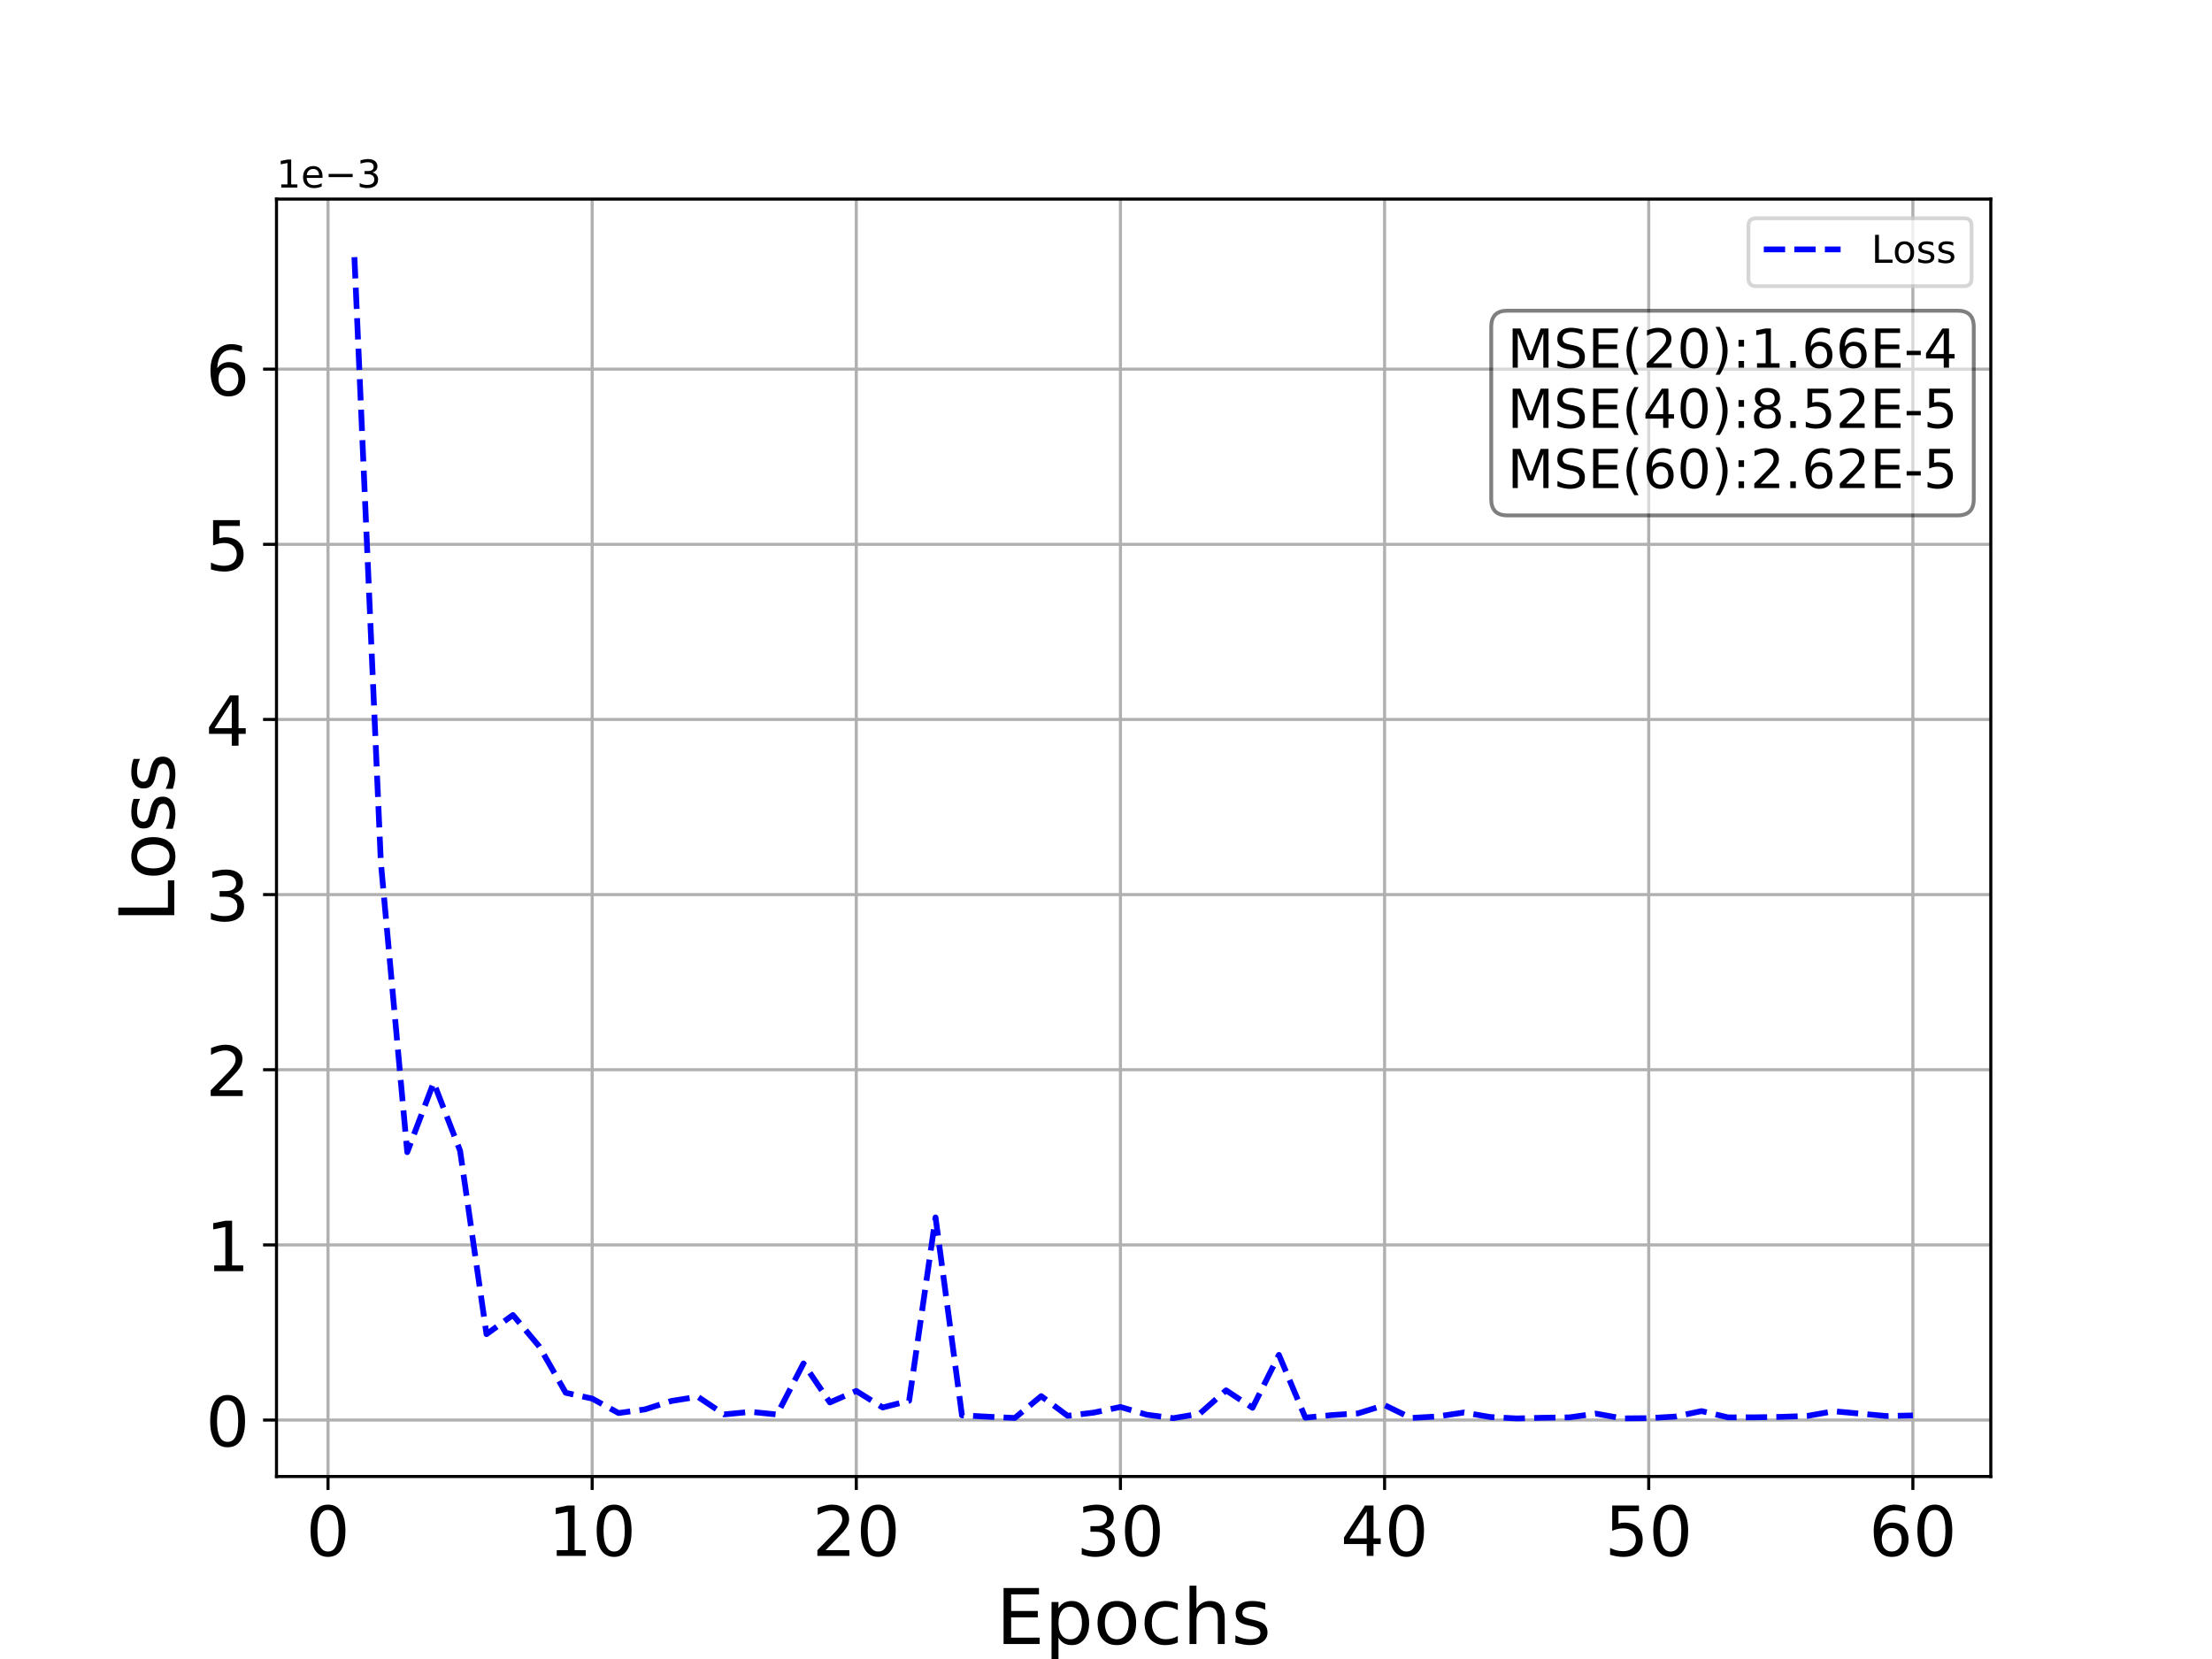
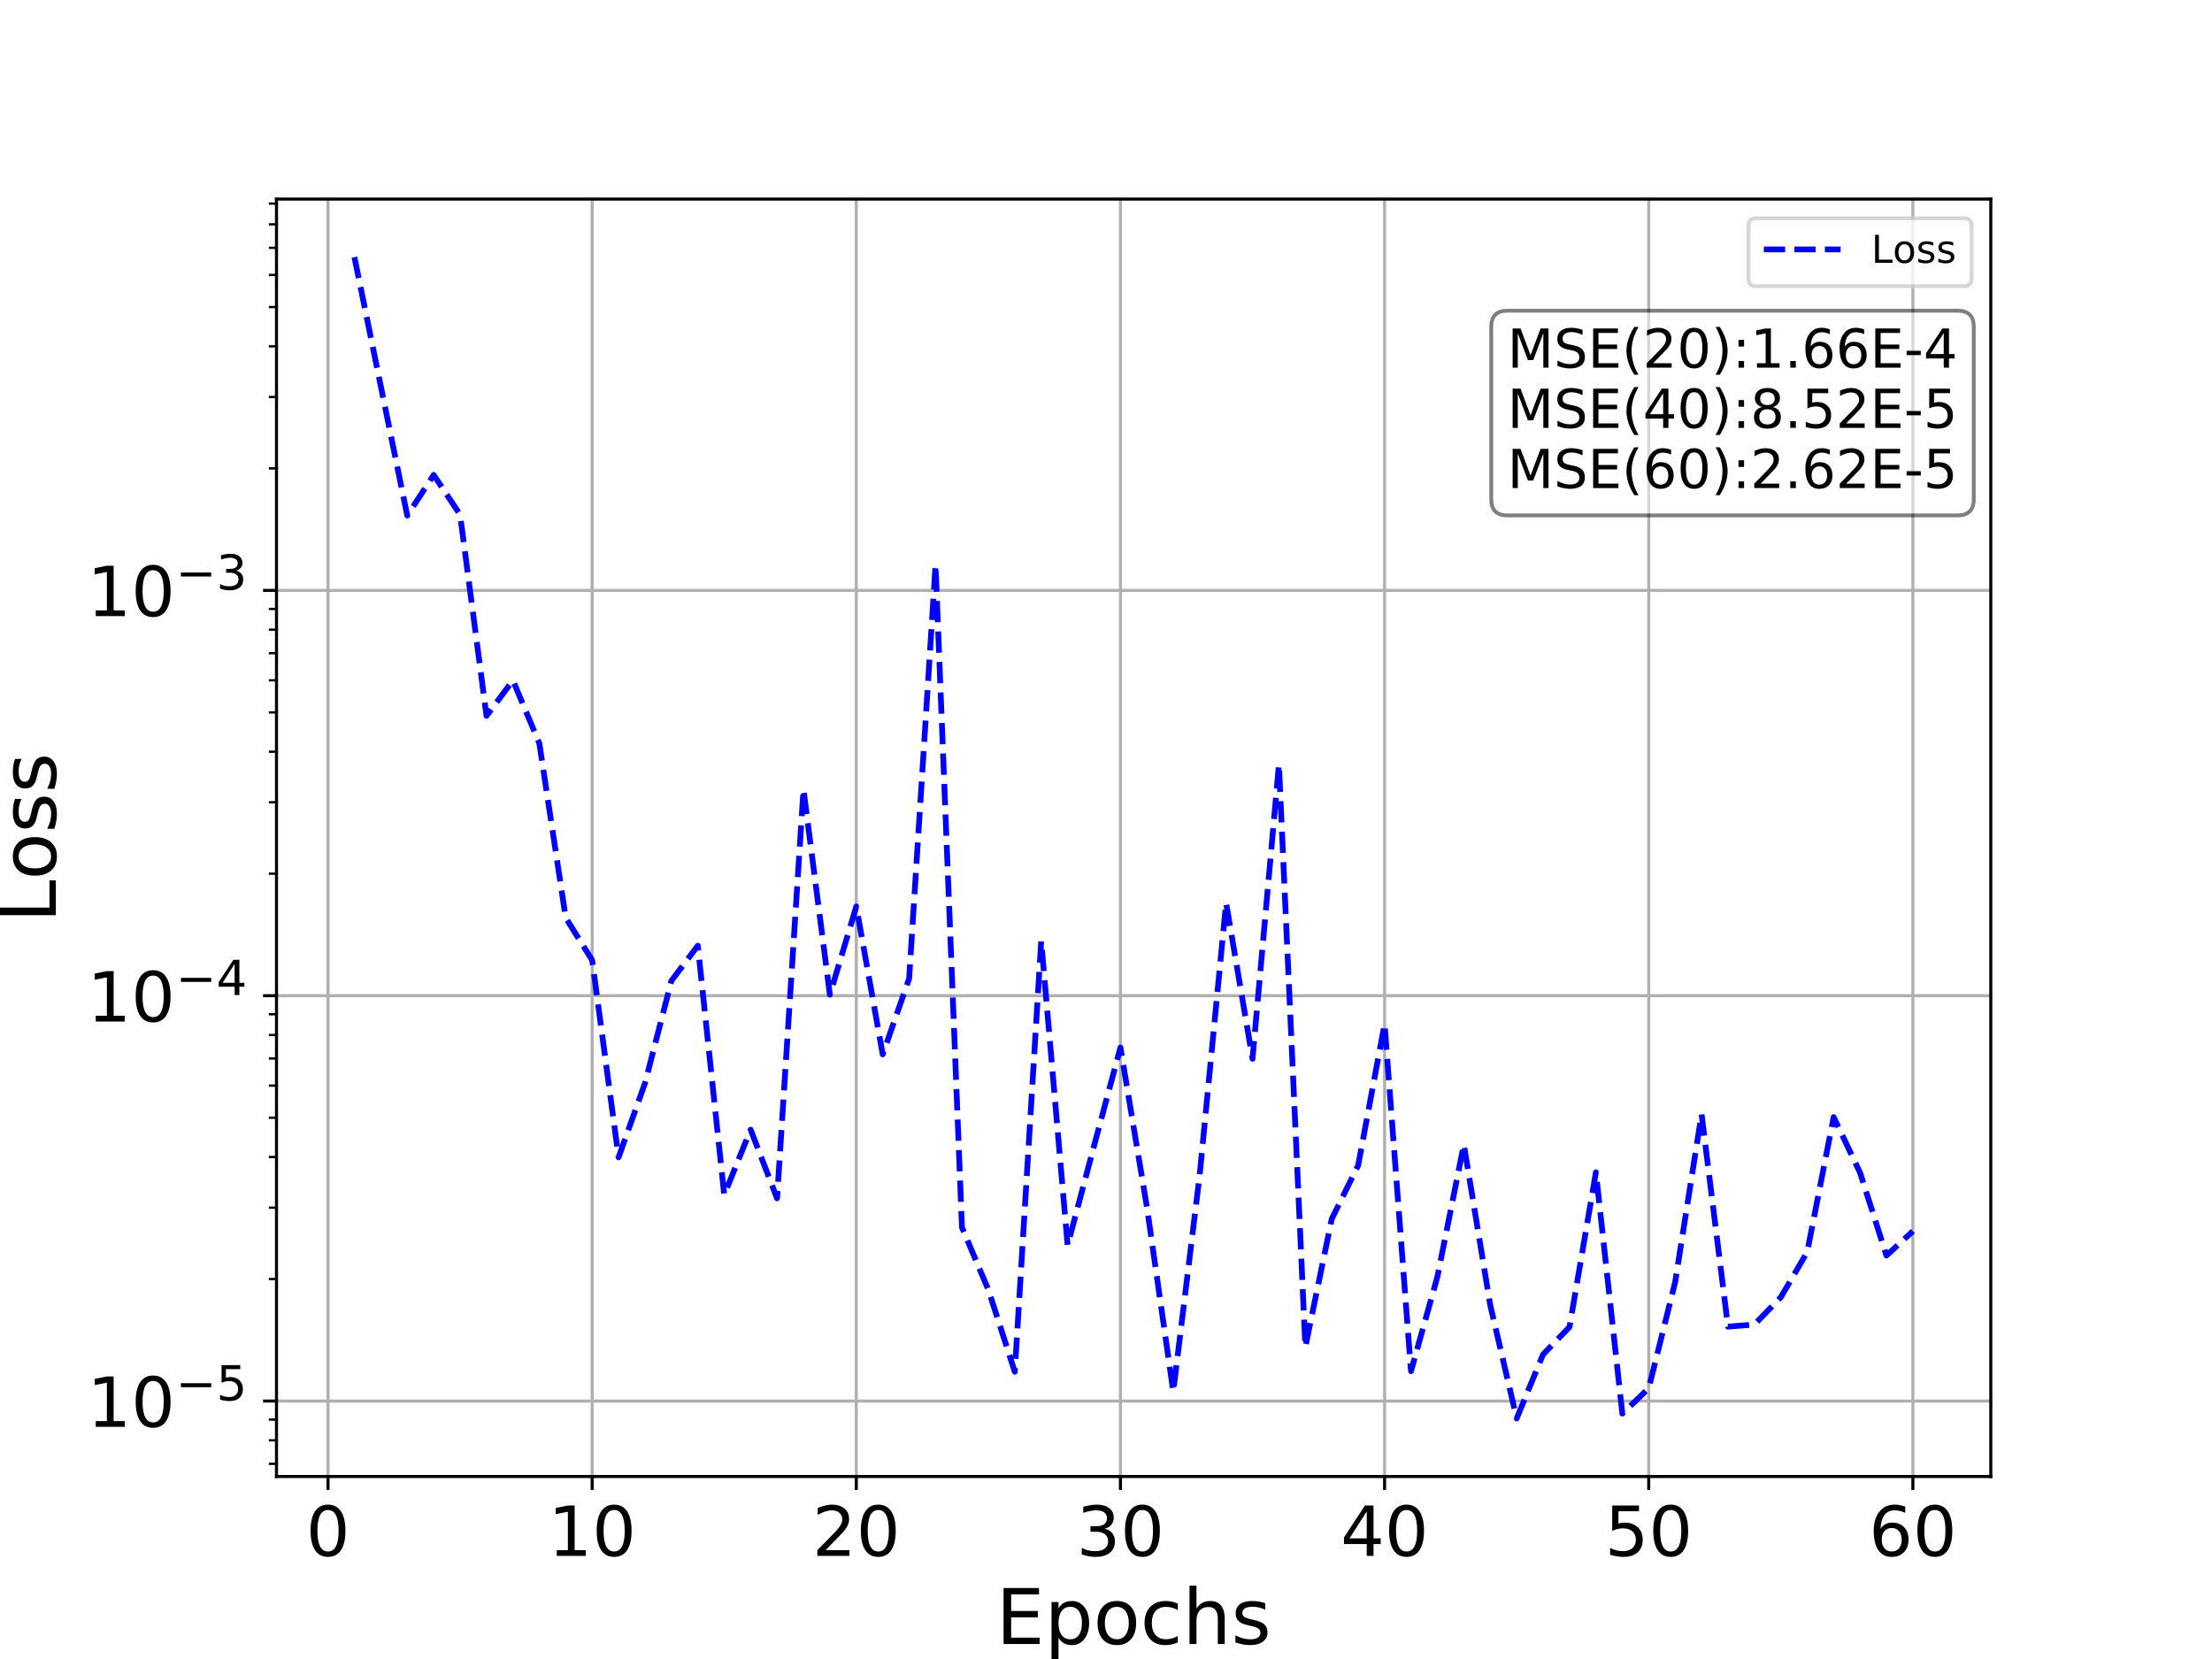
<svg xmlns="http://www.w3.org/2000/svg" xmlns:xlink="http://www.w3.org/1999/xlink" height="432pt" version="1.1" viewBox="0 0 576 432" width="576pt">
  <defs>
    <style type="text/css">
*{stroke-linecap:butt;stroke-linejoin:round;}
  </style>
  </defs>
  <g id="figure_1">
    <g id="patch_1">
      <path d="M 0 432  L 576 432  L 576 0  L 0 0  z " style="fill:#ffffff;" />
    </g>
    <g id="axes_1">
      <g id="patch_2">
        <path d="M 72 384.48  L 518.4 384.48  L 518.4 51.84  L 72 51.84  z " style="fill:#ffffff;" />
      </g>
      <g id="matplotlib.axis_1">
        <g id="xtick_1">
          <g id="line2d_1">
-             <path clip-path="url(#pa826580f25)" d="M 85.413 384.48  L 85.413 51.84  " style="fill:none;stroke:#b0b0b0;stroke-linecap:square;stroke-width:0.8;" />
+             <path clip-path="url(#padcbfaeaed)" d="M 85.413 384.48  L 85.413 51.84  " style="fill:none;stroke:#b0b0b0;stroke-linecap:square;stroke-width:0.8;" />
          </g>
          <g id="line2d_2">
            <defs>
-               <path d="M 0 0  L 0 3.5  " id="m32053392de" style="stroke:#000000;stroke-width:0.8;" />
-             </defs>
-             <g>
-               <use style="stroke:#000000;stroke-width:0.8;" x="85.413" xlink:href="#m32053392de" y="384.48" />
+               <path d="M 0 0  L 0 3.5  " id="m1abfb394c1" style="stroke:#000000;stroke-width:0.8;" />
+             </defs>
+             <g>
+               <use style="stroke:#000000;stroke-width:0.8;" x="85.413" xlink:href="#m1abfb394c1" y="384.48" />
            </g>
          </g>
          <g id="text_1">
            <defs>
              <path d="M 31.781 66.406  Q 24.172 66.406 20.328 58.906  Q 16.5 51.422 16.5 36.375  Q 16.5 21.391 20.328 13.891  Q 24.172 6.391 31.781 6.391  Q 39.453 6.391 43.281 13.891  Q 47.125 21.391 47.125 36.375  Q 47.125 51.422 43.281 58.906  Q 39.453 66.406 31.781 66.406  z M 31.781 74.219  Q 44.047 74.219 50.516 64.516  Q 56.984 54.828 56.984 36.375  Q 56.984 17.969 50.516 8.266  Q 44.047 -1.422 31.781 -1.422  Q 19.531 -1.422 13.062 8.266  Q 6.594 17.969 6.594 36.375  Q 6.594 54.828 13.062 64.516  Q 19.531 74.219 31.781 74.219  z " id="DejaVuSans-30" />
            </defs>
            <g transform="translate(79.68639 405.1572)scale(0.18 -0.18)">
              <use xlink:href="#DejaVuSans-30" />
            </g>
          </g>
        </g>
        <g id="xtick_2">
          <g id="line2d_3">
-             <path clip-path="url(#pa826580f25)" d="M 154.195 384.48  L 154.195 51.84  " style="fill:none;stroke:#b0b0b0;stroke-linecap:square;stroke-width:0.8;" />
+             <path clip-path="url(#padcbfaeaed)" d="M 154.195 384.48  L 154.195 51.84  " style="fill:none;stroke:#b0b0b0;stroke-linecap:square;stroke-width:0.8;" />
          </g>
          <g id="line2d_4">
            <g>
-               <use style="stroke:#000000;stroke-width:0.8;" x="154.195" xlink:href="#m32053392de" y="384.48" />
+               <use style="stroke:#000000;stroke-width:0.8;" x="154.195" xlink:href="#m1abfb394c1" y="384.48" />
            </g>
          </g>
          <g id="text_2">
            <defs>
              <path d="M 12.406 8.297  L 28.516 8.297  L 28.516 63.922  L 10.984 60.406  L 10.984 69.391  L 28.422 72.906  L 38.281 72.906  L 38.281 8.297  L 54.391 8.297  L 54.391 0  L 12.406 0  z " id="DejaVuSans-31" />
            </defs>
            <g transform="translate(142.7429 405.1572)scale(0.18 -0.18)">
              <use xlink:href="#DejaVuSans-31" />
              <use x="63.623" xlink:href="#DejaVuSans-30" />
            </g>
          </g>
        </g>
        <g id="xtick_3">
          <g id="line2d_5">
-             <path clip-path="url(#pa826580f25)" d="M 222.978 384.48  L 222.978 51.84  " style="fill:none;stroke:#b0b0b0;stroke-linecap:square;stroke-width:0.8;" />
+             <path clip-path="url(#padcbfaeaed)" d="M 222.978 384.48  L 222.978 51.84  " style="fill:none;stroke:#b0b0b0;stroke-linecap:square;stroke-width:0.8;" />
          </g>
          <g id="line2d_6">
            <g>
-               <use style="stroke:#000000;stroke-width:0.8;" x="222.978" xlink:href="#m32053392de" y="384.48" />
+               <use style="stroke:#000000;stroke-width:0.8;" x="222.978" xlink:href="#m1abfb394c1" y="384.48" />
            </g>
          </g>
          <g id="text_3">
            <defs>
              <path d="M 19.188 8.297  L 53.609 8.297  L 53.609 0  L 7.328 0  L 7.328 8.297  Q 12.938 14.109 22.625 23.891  Q 32.328 33.688 34.812 36.531  Q 39.547 41.844 41.422 45.531  Q 43.312 49.219 43.312 52.781  Q 43.312 58.594 39.234 62.25  Q 35.156 65.922 28.609 65.922  Q 23.969 65.922 18.812 64.312  Q 13.672 62.703 7.812 59.422  L 7.812 69.391  Q 13.766 71.781 18.938 73  Q 24.125 74.219 28.422 74.219  Q 39.75 74.219 46.484 68.547  Q 53.219 62.891 53.219 53.422  Q 53.219 48.922 51.531 44.891  Q 49.859 40.875 45.406 35.406  Q 44.188 33.984 37.641 27.219  Q 31.109 20.453 19.188 8.297  z " id="DejaVuSans-32" />
            </defs>
            <g transform="translate(211.5256 405.1572)scale(0.18 -0.18)">
              <use xlink:href="#DejaVuSans-32" />
              <use x="63.623" xlink:href="#DejaVuSans-30" />
            </g>
          </g>
        </g>
        <g id="xtick_4">
          <g id="line2d_7">
-             <path clip-path="url(#pa826580f25)" d="M 291.761 384.48  L 291.761 51.84  " style="fill:none;stroke:#b0b0b0;stroke-linecap:square;stroke-width:0.8;" />
+             <path clip-path="url(#padcbfaeaed)" d="M 291.761 384.48  L 291.761 51.84  " style="fill:none;stroke:#b0b0b0;stroke-linecap:square;stroke-width:0.8;" />
          </g>
          <g id="line2d_8">
            <g>
-               <use style="stroke:#000000;stroke-width:0.8;" x="291.761" xlink:href="#m32053392de" y="384.48" />
+               <use style="stroke:#000000;stroke-width:0.8;" x="291.761" xlink:href="#m1abfb394c1" y="384.48" />
            </g>
          </g>
          <g id="text_4">
            <defs>
              <path d="M 40.578 39.312  Q 47.656 37.797 51.625 33  Q 55.609 28.219 55.609 21.188  Q 55.609 10.406 48.188 4.484  Q 40.766 -1.422 27.094 -1.422  Q 22.516 -1.422 17.656 -0.516  Q 12.797 0.391 7.625 2.203  L 7.625 11.719  Q 11.719 9.328 16.594 8.109  Q 21.484 6.891 26.812 6.891  Q 36.078 6.891 40.938 10.547  Q 45.797 14.203 45.797 21.188  Q 45.797 27.641 41.281 31.266  Q 36.766 34.906 28.719 34.906  L 20.219 34.906  L 20.219 43.016  L 29.109 43.016  Q 36.375 43.016 40.234 45.922  Q 44.094 48.828 44.094 54.297  Q 44.094 59.906 40.109 62.906  Q 36.141 65.922 28.719 65.922  Q 24.656 65.922 20.016 65.031  Q 15.375 64.156 9.812 62.312  L 9.812 71.094  Q 15.438 72.656 20.344 73.438  Q 25.25 74.219 29.594 74.219  Q 40.828 74.219 47.359 69.109  Q 53.906 64.016 53.906 55.328  Q 53.906 49.266 50.438 45.094  Q 46.969 40.922 40.578 39.312  z " id="DejaVuSans-33" />
            </defs>
            <g transform="translate(280.3084 405.1572)scale(0.18 -0.18)">
              <use xlink:href="#DejaVuSans-33" />
              <use x="63.623" xlink:href="#DejaVuSans-30" />
            </g>
          </g>
        </g>
        <g id="xtick_5">
          <g id="line2d_9">
-             <path clip-path="url(#pa826580f25)" d="M 360.544 384.48  L 360.544 51.84  " style="fill:none;stroke:#b0b0b0;stroke-linecap:square;stroke-width:0.8;" />
+             <path clip-path="url(#padcbfaeaed)" d="M 360.544 384.48  L 360.544 51.84  " style="fill:none;stroke:#b0b0b0;stroke-linecap:square;stroke-width:0.8;" />
          </g>
          <g id="line2d_10">
            <g>
-               <use style="stroke:#000000;stroke-width:0.8;" x="360.544" xlink:href="#m32053392de" y="384.48" />
+               <use style="stroke:#000000;stroke-width:0.8;" x="360.544" xlink:href="#m1abfb394c1" y="384.48" />
            </g>
          </g>
          <g id="text_5">
            <defs>
              <path d="M 37.797 64.312  L 12.891 25.391  L 37.797 25.391  z M 35.203 72.906  L 47.609 72.906  L 47.609 25.391  L 58.016 25.391  L 58.016 17.188  L 47.609 17.188  L 47.609 0  L 37.797 0  L 37.797 17.188  L 4.891 17.188  L 4.891 26.703  z " id="DejaVuSans-34" />
            </defs>
            <g transform="translate(349.0911 405.1572)scale(0.18 -0.18)">
              <use xlink:href="#DejaVuSans-34" />
              <use x="63.623" xlink:href="#DejaVuSans-30" />
            </g>
          </g>
        </g>
        <g id="xtick_6">
          <g id="line2d_11">
-             <path clip-path="url(#pa826580f25)" d="M 429.326 384.48  L 429.326 51.84  " style="fill:none;stroke:#b0b0b0;stroke-linecap:square;stroke-width:0.8;" />
+             <path clip-path="url(#padcbfaeaed)" d="M 429.326 384.48  L 429.326 51.84  " style="fill:none;stroke:#b0b0b0;stroke-linecap:square;stroke-width:0.8;" />
          </g>
          <g id="line2d_12">
            <g>
-               <use style="stroke:#000000;stroke-width:0.8;" x="429.326" xlink:href="#m32053392de" y="384.48" />
+               <use style="stroke:#000000;stroke-width:0.8;" x="429.326" xlink:href="#m1abfb394c1" y="384.48" />
            </g>
          </g>
          <g id="text_6">
            <defs>
              <path d="M 10.797 72.906  L 49.516 72.906  L 49.516 64.594  L 19.828 64.594  L 19.828 46.734  Q 21.969 47.469 24.109 47.828  Q 26.266 48.188 28.422 48.188  Q 40.625 48.188 47.75 41.5  Q 54.891 34.812 54.891 23.391  Q 54.891 11.625 47.562 5.094  Q 40.234 -1.422 26.906 -1.422  Q 22.312 -1.422 17.547 -0.641  Q 12.797 0.141 7.719 1.703  L 7.719 11.625  Q 12.109 9.234 16.797 8.062  Q 21.484 6.891 26.703 6.891  Q 35.156 6.891 40.078 11.328  Q 45.016 15.766 45.016 23.391  Q 45.016 31 40.078 35.438  Q 35.156 39.891 26.703 39.891  Q 22.75 39.891 18.812 39.016  Q 14.891 38.141 10.797 36.281  z " id="DejaVuSans-35" />
            </defs>
            <g transform="translate(417.8738 405.1572)scale(0.18 -0.18)">
              <use xlink:href="#DejaVuSans-35" />
              <use x="63.623" xlink:href="#DejaVuSans-30" />
            </g>
          </g>
        </g>
        <g id="xtick_7">
          <g id="line2d_13">
-             <path clip-path="url(#pa826580f25)" d="M 498.109 384.48  L 498.109 51.84  " style="fill:none;stroke:#b0b0b0;stroke-linecap:square;stroke-width:0.8;" />
+             <path clip-path="url(#padcbfaeaed)" d="M 498.109 384.48  L 498.109 51.84  " style="fill:none;stroke:#b0b0b0;stroke-linecap:square;stroke-width:0.8;" />
          </g>
          <g id="line2d_14">
            <g>
-               <use style="stroke:#000000;stroke-width:0.8;" x="498.109" xlink:href="#m32053392de" y="384.48" />
+               <use style="stroke:#000000;stroke-width:0.8;" x="498.109" xlink:href="#m1abfb394c1" y="384.48" />
            </g>
          </g>
          <g id="text_7">
            <defs>
              <path d="M 33.016 40.375  Q 26.375 40.375 22.484 35.828  Q 18.609 31.297 18.609 23.391  Q 18.609 15.531 22.484 10.953  Q 26.375 6.391 33.016 6.391  Q 39.656 6.391 43.531 10.953  Q 47.406 15.531 47.406 23.391  Q 47.406 31.297 43.531 35.828  Q 39.656 40.375 33.016 40.375  z M 52.594 71.297  L 52.594 62.312  Q 48.875 64.062 45.094 64.984  Q 41.312 65.922 37.594 65.922  Q 27.828 65.922 22.672 59.328  Q 17.531 52.734 16.797 39.406  Q 19.672 43.656 24.016 45.922  Q 28.375 48.188 33.594 48.188  Q 44.578 48.188 50.953 41.516  Q 57.328 34.859 57.328 23.391  Q 57.328 12.156 50.688 5.359  Q 44.047 -1.422 33.016 -1.422  Q 20.359 -1.422 13.672 8.266  Q 6.984 17.969 6.984 36.375  Q 6.984 53.656 15.188 63.938  Q 23.391 74.219 37.203 74.219  Q 40.922 74.219 44.703 73.484  Q 48.484 72.75 52.594 71.297  z " id="DejaVuSans-36" />
            </defs>
            <g transform="translate(486.6566 405.1572)scale(0.18 -0.18)">
              <use xlink:href="#DejaVuSans-36" />
              <use x="63.623" xlink:href="#DejaVuSans-30" />
            </g>
          </g>
        </g>
        <g id="text_8">
          <defs>
            <path d="M 9.812 72.906  L 55.906 72.906  L 55.906 64.594  L 19.672 64.594  L 19.672 43.016  L 54.391 43.016  L 54.391 34.719  L 19.672 34.719  L 19.672 8.297  L 56.781 8.297  L 56.781 0  L 9.812 0  z " id="DejaVuSans-45" />
            <path d="M 18.109 8.203  L 18.109 -20.797  L 9.078 -20.797  L 9.078 54.688  L 18.109 54.688  L 18.109 46.391  Q 20.953 51.266 25.266 53.625  Q 29.594 56 35.594 56  Q 45.562 56 51.781 48.094  Q 58.016 40.188 58.016 27.297  Q 58.016 14.406 51.781 6.484  Q 45.562 -1.422 35.594 -1.422  Q 29.594 -1.422 25.266 0.953  Q 20.953 3.328 18.109 8.203  z M 48.688 27.297  Q 48.688 37.203 44.609 42.844  Q 40.531 48.484 33.406 48.484  Q 26.266 48.484 22.188 42.844  Q 18.109 37.203 18.109 27.297  Q 18.109 17.391 22.188 11.75  Q 26.266 6.109 33.406 6.109  Q 40.531 6.109 44.609 11.75  Q 48.688 17.391 48.688 27.297  z " id="DejaVuSans-70" />
            <path d="M 30.609 48.391  Q 23.391 48.391 19.188 42.75  Q 14.984 37.109 14.984 27.297  Q 14.984 17.484 19.156 11.844  Q 23.344 6.203 30.609 6.203  Q 37.797 6.203 41.984 11.859  Q 46.188 17.531 46.188 27.297  Q 46.188 37.016 41.984 42.703  Q 37.797 48.391 30.609 48.391  z M 30.609 56  Q 42.328 56 49.016 48.375  Q 55.719 40.766 55.719 27.297  Q 55.719 13.875 49.016 6.219  Q 42.328 -1.422 30.609 -1.422  Q 18.844 -1.422 12.172 6.219  Q 5.516 13.875 5.516 27.297  Q 5.516 40.766 12.172 48.375  Q 18.844 56 30.609 56  z " id="DejaVuSans-6f" />
            <path d="M 48.781 52.594  L 48.781 44.188  Q 44.969 46.297 41.141 47.344  Q 37.312 48.391 33.406 48.391  Q 24.656 48.391 19.812 42.844  Q 14.984 37.312 14.984 27.297  Q 14.984 17.281 19.812 11.734  Q 24.656 6.203 33.406 6.203  Q 37.312 6.203 41.141 7.25  Q 44.969 8.297 48.781 10.406  L 48.781 2.094  Q 45.016 0.344 40.984 -0.531  Q 36.969 -1.422 32.422 -1.422  Q 20.062 -1.422 12.781 6.344  Q 5.516 14.109 5.516 27.297  Q 5.516 40.672 12.859 48.328  Q 20.219 56 33.016 56  Q 37.156 56 41.109 55.141  Q 45.062 54.297 48.781 52.594  z " id="DejaVuSans-63" />
            <path d="M 54.891 33.016  L 54.891 0  L 45.906 0  L 45.906 32.719  Q 45.906 40.484 42.875 44.328  Q 39.844 48.188 33.797 48.188  Q 26.516 48.188 22.312 43.547  Q 18.109 38.922 18.109 30.906  L 18.109 0  L 9.078 0  L 9.078 75.984  L 18.109 75.984  L 18.109 46.188  Q 21.344 51.125 25.703 53.562  Q 30.078 56 35.797 56  Q 45.219 56 50.047 50.172  Q 54.891 44.344 54.891 33.016  z " id="DejaVuSans-68" />
            <path d="M 44.281 53.078  L 44.281 44.578  Q 40.484 46.531 36.375 47.5  Q 32.281 48.484 27.875 48.484  Q 21.188 48.484 17.844 46.438  Q 14.5 44.391 14.5 40.281  Q 14.5 37.156 16.891 35.375  Q 19.281 33.594 26.516 31.984  L 29.594 31.297  Q 39.156 29.25 43.188 25.516  Q 47.219 21.781 47.219 15.094  Q 47.219 7.469 41.188 3.016  Q 35.156 -1.422 24.609 -1.422  Q 20.219 -1.422 15.453 -0.562  Q 10.688 0.297 5.422 2  L 5.422 11.281  Q 10.406 8.688 15.234 7.391  Q 20.062 6.109 24.812 6.109  Q 31.156 6.109 34.562 8.281  Q 37.984 10.453 37.984 14.406  Q 37.984 18.062 35.516 20.016  Q 33.062 21.969 24.703 23.781  L 21.578 24.516  Q 13.234 26.266 9.516 29.906  Q 5.812 33.547 5.812 39.891  Q 5.812 47.609 11.281 51.797  Q 16.75 56 26.812 56  Q 31.781 56 36.172 55.266  Q 40.578 54.547 44.281 53.078  z " id="DejaVuSans-73" />
          </defs>
          <g transform="translate(259.3687 428.0975)scale(0.2 -0.2)">
            <use xlink:href="#DejaVuSans-45" />
            <use x="63.184" xlink:href="#DejaVuSans-70" />
            <use x="126.66" xlink:href="#DejaVuSans-6f" />
            <use x="187.842" xlink:href="#DejaVuSans-63" />
            <use x="242.822" xlink:href="#DejaVuSans-68" />
            <use x="306.201" xlink:href="#DejaVuSans-73" />
          </g>
        </g>
      </g>
      <g id="matplotlib.axis_2">
        <g id="ytick_1">
          <g id="line2d_15">
-             <path clip-path="url(#pa826580f25)" d="M 72 369.773  L 518.4 369.773  " style="fill:none;stroke:#b0b0b0;stroke-linecap:square;stroke-width:0.8;" />
+             <path clip-path="url(#padcbfaeaed)" d="M 72 364.83  L 518.4 364.83  " style="fill:none;stroke:#b0b0b0;stroke-linecap:square;stroke-width:0.8;" />
          </g>
          <g id="line2d_16">
            <defs>
-               <path d="M 0 0  L -3.5 0  " id="mffa4cb37f3" style="stroke:#000000;stroke-width:0.8;" />
-             </defs>
-             <g>
-               <use style="stroke:#000000;stroke-width:0.8;" x="72" xlink:href="#mffa4cb37f3" y="369.773" />
+               <path d="M 0 0  L -3.5 0  " id="m03b3669c3d" style="stroke:#000000;stroke-width:0.8;" />
+             </defs>
+             <g>
+               <use style="stroke:#000000;stroke-width:0.8;" x="72" xlink:href="#m03b3669c3d" y="364.83" />
            </g>
          </g>
          <g id="text_9">
-             <g transform="translate(53.5475 376.6118)scale(0.18 -0.18)">
-               <use xlink:href="#DejaVuSans-30" />
+             <defs>
+               <path d="M 10.594 35.5  L 73.188 35.5  L 73.188 27.203  L 10.594 27.203  z " id="DejaVuSans-2212" />
+             </defs>
+             <g transform="translate(22.7 371.669)scale(0.18 -0.18)">
+               <use transform="translate(0 0.684375)" xlink:href="#DejaVuSans-31" />
+               <use transform="translate(63.62305 0.684375)" xlink:href="#DejaVuSans-30" />
+               <use transform="translate(128.2031 38.96563)scale(0.7)" xlink:href="#DejaVuSans-2212" />
+               <use transform="translate(186.8555 38.96563)scale(0.7)" xlink:href="#DejaVuSans-35" />
            </g>
          </g>
        </g>
        <g id="ytick_2">
          <g id="line2d_17">
-             <path clip-path="url(#pa826580f25)" d="M 72 324.166  L 518.4 324.166  " style="fill:none;stroke:#b0b0b0;stroke-linecap:square;stroke-width:0.8;" />
+             <path clip-path="url(#padcbfaeaed)" d="M 72 259.283  L 518.4 259.283  " style="fill:none;stroke:#b0b0b0;stroke-linecap:square;stroke-width:0.8;" />
          </g>
          <g id="line2d_18">
            <g>
-               <use style="stroke:#000000;stroke-width:0.8;" x="72" xlink:href="#mffa4cb37f3" y="324.166" />
+               <use style="stroke:#000000;stroke-width:0.8;" x="72" xlink:href="#m03b3669c3d" y="259.283" />
            </g>
          </g>
          <g id="text_10">
-             <g transform="translate(53.5475 331.0044)scale(0.18 -0.18)">
-               <use xlink:href="#DejaVuSans-31" />
+             <g transform="translate(22.7 266.1213)scale(0.18 -0.18)">
+               <use transform="translate(0 0.684375)" xlink:href="#DejaVuSans-31" />
+               <use transform="translate(63.62305 0.684375)" xlink:href="#DejaVuSans-30" />
+               <use transform="translate(128.2031 38.96563)scale(0.7)" xlink:href="#DejaVuSans-2212" />
+               <use transform="translate(186.8555 38.96563)scale(0.7)" xlink:href="#DejaVuSans-34" />
            </g>
          </g>
        </g>
        <g id="ytick_3">
          <g id="line2d_19">
-             <path clip-path="url(#pa826580f25)" d="M 72 278.558  L 518.4 278.558  " style="fill:none;stroke:#b0b0b0;stroke-linecap:square;stroke-width:0.8;" />
+             <path clip-path="url(#padcbfaeaed)" d="M 72 153.735  L 518.4 153.735  " style="fill:none;stroke:#b0b0b0;stroke-linecap:square;stroke-width:0.8;" />
          </g>
          <g id="line2d_20">
            <g>
-               <use style="stroke:#000000;stroke-width:0.8;" x="72" xlink:href="#mffa4cb37f3" y="278.558" />
+               <use style="stroke:#000000;stroke-width:0.8;" x="72" xlink:href="#m03b3669c3d" y="153.735" />
            </g>
          </g>
          <g id="text_11">
-             <g transform="translate(53.5475 285.3971)scale(0.18 -0.18)">
-               <use xlink:href="#DejaVuSans-32" />
+             <g transform="translate(22.7 160.5736)scale(0.18 -0.18)">
+               <use transform="translate(0 0.765625)" xlink:href="#DejaVuSans-31" />
+               <use transform="translate(63.62305 0.765625)" xlink:href="#DejaVuSans-30" />
+               <use transform="translate(128.2031 39.04688)scale(0.7)" xlink:href="#DejaVuSans-2212" />
+               <use transform="translate(186.8555 39.04688)scale(0.7)" xlink:href="#DejaVuSans-33" />
            </g>
          </g>
        </g>
        <g id="ytick_4">
          <g id="line2d_21">
-             <path clip-path="url(#pa826580f25)" d="M 72 232.951  L 518.4 232.951  " style="fill:none;stroke:#b0b0b0;stroke-linecap:square;stroke-width:0.8;" />
-           </g>
+             <defs>
+               <path d="M 0 0  L -2 0  " id="m9e3ceffabb" style="stroke:#000000;stroke-width:0.6;" />
+             </defs>
+             <g>
+               <use style="stroke:#000000;stroke-width:0.6;" x="72" xlink:href="#m9e3ceffabb" y="381.18" />
+             </g>
+           </g>
+         </g>
+         <g id="ytick_5">
          <g id="line2d_22">
            <g>
-               <use style="stroke:#000000;stroke-width:0.8;" x="72" xlink:href="#mffa4cb37f3" y="232.951" />
-             </g>
-           </g>
-           <g id="text_12">
-             <g transform="translate(53.5475 239.7897)scale(0.18 -0.18)">
-               <use xlink:href="#DejaVuSans-33" />
-             </g>
-           </g>
-         </g>
-         <g id="ytick_5">
+               <use style="stroke:#000000;stroke-width:0.6;" x="72" xlink:href="#m9e3ceffabb" y="375.059" />
+             </g>
+           </g>
+         </g>
+         <g id="ytick_6">
          <g id="line2d_23">
-             <path clip-path="url(#pa826580f25)" d="M 72 187.344  L 518.4 187.344  " style="fill:none;stroke:#b0b0b0;stroke-linecap:square;stroke-width:0.8;" />
-           </g>
+             <g>
+               <use style="stroke:#000000;stroke-width:0.6;" x="72" xlink:href="#m9e3ceffabb" y="369.66" />
+             </g>
+           </g>
+         </g>
+         <g id="ytick_7">
          <g id="line2d_24">
            <g>
-               <use style="stroke:#000000;stroke-width:0.8;" x="72" xlink:href="#mffa4cb37f3" y="187.344" />
-             </g>
-           </g>
-           <g id="text_13">
-             <g transform="translate(53.5475 194.1824)scale(0.18 -0.18)">
-               <use xlink:href="#DejaVuSans-34" />
-             </g>
-           </g>
-         </g>
-         <g id="ytick_6">
+               <use style="stroke:#000000;stroke-width:0.6;" x="72" xlink:href="#m9e3ceffabb" y="333.057" />
+             </g>
+           </g>
+         </g>
+         <g id="ytick_8">
          <g id="line2d_25">
-             <path clip-path="url(#pa826580f25)" d="M 72 141.736  L 518.4 141.736  " style="fill:none;stroke:#b0b0b0;stroke-linecap:square;stroke-width:0.8;" />
-           </g>
+             <g>
+               <use style="stroke:#000000;stroke-width:0.6;" x="72" xlink:href="#m9e3ceffabb" y="314.471" />
+             </g>
+           </g>
+         </g>
+         <g id="ytick_9">
          <g id="line2d_26">
            <g>
-               <use style="stroke:#000000;stroke-width:0.8;" x="72" xlink:href="#mffa4cb37f3" y="141.736" />
-             </g>
-           </g>
-           <g id="text_14">
-             <g transform="translate(53.5475 148.5751)scale(0.18 -0.18)">
-               <use xlink:href="#DejaVuSans-35" />
-             </g>
-           </g>
-         </g>
-         <g id="ytick_7">
+               <use style="stroke:#000000;stroke-width:0.6;" x="72" xlink:href="#m9e3ceffabb" y="301.284" />
+             </g>
+           </g>
+         </g>
+         <g id="ytick_10">
          <g id="line2d_27">
-             <path clip-path="url(#pa826580f25)" d="M 72 96.129  L 518.4 96.129  " style="fill:none;stroke:#b0b0b0;stroke-linecap:square;stroke-width:0.8;" />
-           </g>
+             <g>
+               <use style="stroke:#000000;stroke-width:0.6;" x="72" xlink:href="#m9e3ceffabb" y="291.056" />
+             </g>
+           </g>
+         </g>
+         <g id="ytick_11">
          <g id="line2d_28">
            <g>
-               <use style="stroke:#000000;stroke-width:0.8;" x="72" xlink:href="#mffa4cb37f3" y="96.129" />
-             </g>
-           </g>
-           <g id="text_15">
-             <g transform="translate(53.5475 102.9677)scale(0.18 -0.18)">
-               <use xlink:href="#DejaVuSans-36" />
-             </g>
-           </g>
-         </g>
-         <g id="text_16">
+               <use style="stroke:#000000;stroke-width:0.6;" x="72" xlink:href="#m9e3ceffabb" y="282.698" />
+             </g>
+           </g>
+         </g>
+         <g id="ytick_12">
+           <g id="line2d_29">
+             <g>
+               <use style="stroke:#000000;stroke-width:0.6;" x="72" xlink:href="#m9e3ceffabb" y="275.632" />
+             </g>
+           </g>
+         </g>
+         <g id="ytick_13">
+           <g id="line2d_30">
+             <g>
+               <use style="stroke:#000000;stroke-width:0.6;" x="72" xlink:href="#m9e3ceffabb" y="269.511" />
+             </g>
+           </g>
+         </g>
+         <g id="ytick_14">
+           <g id="line2d_31">
+             <g>
+               <use style="stroke:#000000;stroke-width:0.6;" x="72" xlink:href="#m9e3ceffabb" y="264.112" />
+             </g>
+           </g>
+         </g>
+         <g id="ytick_15">
+           <g id="line2d_32">
+             <g>
+               <use style="stroke:#000000;stroke-width:0.6;" x="72" xlink:href="#m9e3ceffabb" y="227.51" />
+             </g>
+           </g>
+         </g>
+         <g id="ytick_16">
+           <g id="line2d_33">
+             <g>
+               <use style="stroke:#000000;stroke-width:0.6;" x="72" xlink:href="#m9e3ceffabb" y="208.924" />
+             </g>
+           </g>
+         </g>
+         <g id="ytick_17">
+           <g id="line2d_34">
+             <g>
+               <use style="stroke:#000000;stroke-width:0.6;" x="72" xlink:href="#m9e3ceffabb" y="195.737" />
+             </g>
+           </g>
+         </g>
+         <g id="ytick_18">
+           <g id="line2d_35">
+             <g>
+               <use style="stroke:#000000;stroke-width:0.6;" x="72" xlink:href="#m9e3ceffabb" y="185.508" />
+             </g>
+           </g>
+         </g>
+         <g id="ytick_19">
+           <g id="line2d_36">
+             <g>
+               <use style="stroke:#000000;stroke-width:0.6;" x="72" xlink:href="#m9e3ceffabb" y="177.151" />
+             </g>
+           </g>
+         </g>
+         <g id="ytick_20">
+           <g id="line2d_37">
+             <g>
+               <use style="stroke:#000000;stroke-width:0.6;" x="72" xlink:href="#m9e3ceffabb" y="170.085" />
+             </g>
+           </g>
+         </g>
+         <g id="ytick_21">
+           <g id="line2d_38">
+             <g>
+               <use style="stroke:#000000;stroke-width:0.6;" x="72" xlink:href="#m9e3ceffabb" y="163.964" />
+             </g>
+           </g>
+         </g>
+         <g id="ytick_22">
+           <g id="line2d_39">
+             <g>
+               <use style="stroke:#000000;stroke-width:0.6;" x="72" xlink:href="#m9e3ceffabb" y="158.565" />
+             </g>
+           </g>
+         </g>
+         <g id="ytick_23">
+           <g id="line2d_40">
+             <g>
+               <use style="stroke:#000000;stroke-width:0.6;" x="72" xlink:href="#m9e3ceffabb" y="121.962" />
+             </g>
+           </g>
+         </g>
+         <g id="ytick_24">
+           <g id="line2d_41">
+             <g>
+               <use style="stroke:#000000;stroke-width:0.6;" x="72" xlink:href="#m9e3ceffabb" y="103.376" />
+             </g>
+           </g>
+         </g>
+         <g id="ytick_25">
+           <g id="line2d_42">
+             <g>
+               <use style="stroke:#000000;stroke-width:0.6;" x="72" xlink:href="#m9e3ceffabb" y="90.189" />
+             </g>
+           </g>
+         </g>
+         <g id="ytick_26">
+           <g id="line2d_43">
+             <g>
+               <use style="stroke:#000000;stroke-width:0.6;" x="72" xlink:href="#m9e3ceffabb" y="79.96" />
+             </g>
+           </g>
+         </g>
+         <g id="ytick_27">
+           <g id="line2d_44">
+             <g>
+               <use style="stroke:#000000;stroke-width:0.6;" x="72" xlink:href="#m9e3ceffabb" y="71.603" />
+             </g>
+           </g>
+         </g>
+         <g id="ytick_28">
+           <g id="line2d_45">
+             <g>
+               <use style="stroke:#000000;stroke-width:0.6;" x="72" xlink:href="#m9e3ceffabb" y="64.537" />
+             </g>
+           </g>
+         </g>
+         <g id="ytick_29">
+           <g id="line2d_46">
+             <g>
+               <use style="stroke:#000000;stroke-width:0.6;" x="72" xlink:href="#m9e3ceffabb" y="58.416" />
+             </g>
+           </g>
+         </g>
+         <g id="ytick_30">
+           <g id="line2d_47">
+             <g>
+               <use style="stroke:#000000;stroke-width:0.6;" x="72" xlink:href="#m9e3ceffabb" y="53.017" />
+             </g>
+           </g>
+         </g>
+         <g id="text_12">
          <defs>
            <path d="M 9.812 72.906  L 19.672 72.906  L 19.672 8.297  L 55.172 8.297  L 55.172 0  L 9.812 0  z " id="DejaVuSans-4c" />
          </defs>
-           <g transform="translate(45.38813 240.2678)rotate(-90)scale(0.2 -0.2)">
+           <g transform="translate(14.54063 240.2678)rotate(-90)scale(0.2 -0.2)">
            <use xlink:href="#DejaVuSans-4c" />
            <use x="55.697" xlink:href="#DejaVuSans-6f" />
            <use x="116.879" xlink:href="#DejaVuSans-73" />
            <use x="168.979" xlink:href="#DejaVuSans-73" />
          </g>
        </g>
-         <g id="text_17">
-           <defs>
-             <path d="M 56.203 29.594  L 56.203 25.203  L 14.891 25.203  Q 15.484 15.922 20.484 11.062  Q 25.484 6.203 34.422 6.203  Q 39.594 6.203 44.453 7.469  Q 49.312 8.734 54.109 11.281  L 54.109 2.781  Q 49.266 0.734 44.188 -0.344  Q 39.109 -1.422 33.891 -1.422  Q 20.797 -1.422 13.156 6.188  Q 5.516 13.812 5.516 26.812  Q 5.516 40.234 12.766 48.109  Q 20.016 56 32.328 56  Q 43.359 56 49.781 48.891  Q 56.203 41.797 56.203 29.594  z M 47.219 32.234  Q 47.125 39.594 43.094 43.984  Q 39.062 48.391 32.422 48.391  Q 24.906 48.391 20.391 44.141  Q 15.875 39.891 15.188 32.172  z " id="DejaVuSans-65" />
-             <path d="M 10.594 35.5  L 73.188 35.5  L 73.188 27.203  L 10.594 27.203  z " id="DejaVuSans-2212" />
-           </defs>
-           <g transform="translate(72 48.84)scale(0.1 -0.1)">
-             <use xlink:href="#DejaVuSans-31" />
-             <use x="63.623" xlink:href="#DejaVuSans-65" />
-             <use x="125.146" xlink:href="#DejaVuSans-2212" />
-             <use x="208.936" xlink:href="#DejaVuSans-33" />
-           </g>
-         </g>
-       </g>
-       <g id="line2d_29">
-         <path clip-path="url(#pa826580f25)" d="M 92.291 66.96  L 99.169 224.512  L 106.047 300.015  L 112.926 281.887  L 119.804 299.642  L 126.682 347.416  L 133.561 342.423  L 140.439 350.632  L 147.317 362.676  L 154.195 364.19  L 161.074 367.952  L 167.952 366.999  L 174.83 364.81  L 181.708 363.713  L 188.587 368.302  L 195.465 367.643  L 202.343 368.33  L 209.222 355.042  L 216.1 365.186  L 222.978 362.202  L 229.856 366.505  L 236.735 364.749  L 243.613 317.01  L 250.491 368.55  L 257.369 368.915  L 264.248 369.235  L 271.126 363.551  L 278.004 368.668  L 284.883 367.829  L 291.761 366.375  L 298.639 368.398  L 305.517 369.292  L 312.396 368.126  L 319.274 362.042  L 326.152 366.586  L 333.031 352.805  L 339.909 369.153  L 346.787 368.49  L 353.665 368.033  L 360.544 365.888  L 367.422 369.233  L 374.3 368.849  L 381.178 367.814  L 388.057 368.987  L 394.935 369.36  L 401.813 369.179  L 408.692 369.079  L 415.57 368.101  L 422.448 369.348  L 429.326 369.283  L 436.205 368.877  L 443.083 367.445  L 449.961 369.077  L 456.839 369.069  L 463.718 368.951  L 470.596 368.71  L 477.474 367.484  L 484.353 368.104  L 491.231 368.731  L 498.109 368.576  " style="fill:none;stroke:#0000ff;stroke-dasharray:5.55,2.4;stroke-dashoffset:0;stroke-width:1.5;" />
+       </g>
+       <g id="line2d_48">
+         <path clip-path="url(#padcbfaeaed)" d="M 92.291 66.96  L 99.169 100.632  L 106.047 134.255  L 112.926 123.666  L 119.804 134.011  L 126.682 186.414  L 133.561 177.175  L 140.439 193.534  L 147.317 239.009  L 154.195 250.014  L 161.074 301.374  L 167.952 282.066  L 174.83 255.403  L 181.708 246.255  L 188.587 311.139  L 195.465 294.171  L 202.343 312.042  L 209.222 205.538  L 216.1 259.021  L 222.978 236.046  L 229.856 274.558  L 236.735 254.844  L 243.613 147.055  L 250.491 319.599  L 257.369 335.864  L 264.248 357.205  L 271.126 245.045  L 278.004 324.27  L 284.883 298.369  L 291.761 272.77  L 298.639 314.229  L 305.517 362.394  L 312.396 305.958  L 319.274 235.089  L 326.152 275.711  L 333.031 199.056  L 339.909 350.768  L 346.787 317.406  L 353.665 303.453  L 360.544 266.636  L 367.422 357.045  L 374.3 332.446  L 381.178 298.015  L 388.057 339.855  L 394.935 369.36  L 401.813 352.685  L 408.692 345.545  L 415.57 305.273  L 422.448 368.1  L 429.326 361.498  L 436.205 333.876  L 443.083 290.108  L 449.961 345.45  L 456.839 344.911  L 463.718 337.808  L 470.596 326.018  L 477.474 290.877  L 484.353 305.357  L 491.231 326.947  L 498.109 320.595  " style="fill:none;stroke:#0000ff;stroke-dasharray:5.55,2.4;stroke-dashoffset:0;stroke-width:1.5;" />
      </g>
      <g id="patch_3">
        <path d="M 72 384.48  L 72 51.84  " style="fill:none;stroke:#000000;stroke-linecap:square;stroke-linejoin:miter;stroke-width:0.8;" />
      </g>
      <g id="patch_4">
        <path d="M 518.4 384.48  L 518.4 51.84  " style="fill:none;stroke:#000000;stroke-linecap:square;stroke-linejoin:miter;stroke-width:0.8;" />
      </g>
      <g id="patch_5">
        <path d="M 72 384.48  L 518.4 384.48  " style="fill:none;stroke:#000000;stroke-linecap:square;stroke-linejoin:miter;stroke-width:0.8;" />
      </g>
      <g id="patch_6">
        <path d="M 72 51.84  L 518.4 51.84  " style="fill:none;stroke:#000000;stroke-linecap:square;stroke-linejoin:miter;stroke-width:0.8;" />
      </g>
-       <g id="text_18">
+       <g id="text_13">
        <g id="patch_7">
          <path d="M 392.515 134.207  L 509.761 134.207  Q 513.961 134.207 513.961 130.007  L 513.961 85.104  Q 513.961 80.904 509.761 80.904  L 392.515 80.904  Q 388.315 80.904 388.315 85.104  L 388.315 130.007  Q 388.315 134.207 392.515 134.207  z " style="fill:#ffffff;opacity:0.5;stroke:#000000;stroke-linejoin:miter;" />
        </g>
        <defs>
          <path d="M 9.812 72.906  L 24.516 72.906  L 43.109 23.297  L 61.812 72.906  L 76.516 72.906  L 76.516 0  L 66.891 0  L 66.891 64.016  L 48.094 14.016  L 38.188 14.016  L 19.391 64.016  L 19.391 0  L 9.812 0  z " id="DejaVuSans-4d" />
          <path d="M 53.516 70.516  L 53.516 60.891  Q 47.906 63.578 42.922 64.891  Q 37.938 66.219 33.297 66.219  Q 25.25 66.219 20.875 63.094  Q 16.5 59.969 16.5 54.203  Q 16.5 49.359 19.406 46.891  Q 22.312 44.438 30.422 42.922  L 36.375 41.703  Q 47.406 39.594 52.656 34.297  Q 57.906 29 57.906 20.125  Q 57.906 9.516 50.797 4.047  Q 43.703 -1.422 29.984 -1.422  Q 24.812 -1.422 18.969 -0.25  Q 13.141 0.922 6.891 3.219  L 6.891 13.375  Q 12.891 10.016 18.656 8.297  Q 24.422 6.594 29.984 6.594  Q 38.422 6.594 43.016 9.906  Q 47.609 13.234 47.609 19.391  Q 47.609 24.75 44.312 27.781  Q 41.016 30.812 33.5 32.328  L 27.484 33.5  Q 16.453 35.688 11.516 40.375  Q 6.594 45.062 6.594 53.422  Q 6.594 63.094 13.406 68.656  Q 20.219 74.219 32.172 74.219  Q 37.312 74.219 42.625 73.281  Q 47.953 72.359 53.516 70.516  z " id="DejaVuSans-53" />
          <path d="M 31 75.875  Q 24.469 64.656 21.281 53.656  Q 18.109 42.672 18.109 31.391  Q 18.109 20.125 21.312 9.062  Q 24.516 -2 31 -13.188  L 23.188 -13.188  Q 15.875 -1.703 12.234 9.375  Q 8.594 20.453 8.594 31.391  Q 8.594 42.281 12.203 53.312  Q 15.828 64.359 23.188 75.875  z " id="DejaVuSans-28" />
          <path d="M 8.016 75.875  L 15.828 75.875  Q 23.141 64.359 26.781 53.312  Q 30.422 42.281 30.422 31.391  Q 30.422 20.453 26.781 9.375  Q 23.141 -1.703 15.828 -13.188  L 8.016 -13.188  Q 14.5 -2 17.703 9.062  Q 20.906 20.125 20.906 31.391  Q 20.906 42.672 17.703 53.656  Q 14.5 64.656 8.016 75.875  z " id="DejaVuSans-29" />
          <path d="M 11.719 12.406  L 22.016 12.406  L 22.016 0  L 11.719 0  z M 11.719 51.703  L 22.016 51.703  L 22.016 39.312  L 11.719 39.312  z " id="DejaVuSans-3a" />
          <path d="M 10.688 12.406  L 21 12.406  L 21 0  L 10.688 0  z " id="DejaVuSans-2e" />
          <path d="M 4.891 31.391  L 31.203 31.391  L 31.203 23.391  L 4.891 23.391  z " id="DejaVuSans-2d" />
        </defs>
        <g transform="translate(392.5152 95.74181)scale(0.14 -0.14)">
          <use xlink:href="#DejaVuSans-4d" />
          <use x="86.279" xlink:href="#DejaVuSans-53" />
          <use x="149.756" xlink:href="#DejaVuSans-45" />
          <use x="212.939" xlink:href="#DejaVuSans-28" />
          <use x="251.953" xlink:href="#DejaVuSans-32" />
          <use x="315.576" xlink:href="#DejaVuSans-30" />
          <use x="379.199" xlink:href="#DejaVuSans-29" />
          <use x="418.213" xlink:href="#DejaVuSans-3a" />
          <use x="451.904" xlink:href="#DejaVuSans-31" />
          <use x="515.527" xlink:href="#DejaVuSans-2e" />
          <use x="547.314" xlink:href="#DejaVuSans-36" />
          <use x="610.938" xlink:href="#DejaVuSans-36" />
          <use x="674.561" xlink:href="#DejaVuSans-45" />
          <use x="737.744" xlink:href="#DejaVuSans-2d" />
          <use x="773.828" xlink:href="#DejaVuSans-34" />
        </g>
        <defs>
          <path d="M 31.781 34.625  Q 24.75 34.625 20.719 30.859  Q 16.703 27.094 16.703 20.516  Q 16.703 13.922 20.719 10.156  Q 24.75 6.391 31.781 6.391  Q 38.812 6.391 42.859 10.172  Q 46.922 13.969 46.922 20.516  Q 46.922 27.094 42.891 30.859  Q 38.875 34.625 31.781 34.625  z M 21.922 38.812  Q 15.578 40.375 12.031 44.719  Q 8.5 49.078 8.5 55.328  Q 8.5 64.062 14.719 69.141  Q 20.953 74.219 31.781 74.219  Q 42.672 74.219 48.875 69.141  Q 55.078 64.062 55.078 55.328  Q 55.078 49.078 51.531 44.719  Q 48 40.375 41.703 38.812  Q 48.828 37.156 52.797 32.312  Q 56.781 27.484 56.781 20.516  Q 56.781 9.906 50.312 4.234  Q 43.844 -1.422 31.781 -1.422  Q 19.734 -1.422 13.25 4.234  Q 6.781 9.906 6.781 20.516  Q 6.781 27.484 10.781 32.312  Q 14.797 37.156 21.922 38.812  z M 18.312 54.391  Q 18.312 48.734 21.844 45.562  Q 25.391 42.391 31.781 42.391  Q 38.141 42.391 41.719 45.562  Q 45.312 48.734 45.312 54.391  Q 45.312 60.062 41.719 63.234  Q 38.141 66.406 31.781 66.406  Q 25.391 66.406 21.844 63.234  Q 18.312 60.062 18.312 54.391  z " id="DejaVuSans-38" />
        </defs>
        <g transform="translate(392.5152 111.4188)scale(0.14 -0.14)">
          <use xlink:href="#DejaVuSans-4d" />
          <use x="86.279" xlink:href="#DejaVuSans-53" />
          <use x="149.756" xlink:href="#DejaVuSans-45" />
          <use x="212.939" xlink:href="#DejaVuSans-28" />
          <use x="251.953" xlink:href="#DejaVuSans-34" />
          <use x="315.576" xlink:href="#DejaVuSans-30" />
          <use x="379.199" xlink:href="#DejaVuSans-29" />
          <use x="418.213" xlink:href="#DejaVuSans-3a" />
          <use x="451.904" xlink:href="#DejaVuSans-38" />
          <use x="515.527" xlink:href="#DejaVuSans-2e" />
          <use x="547.314" xlink:href="#DejaVuSans-35" />
          <use x="610.938" xlink:href="#DejaVuSans-32" />
          <use x="674.561" xlink:href="#DejaVuSans-45" />
          <use x="737.744" xlink:href="#DejaVuSans-2d" />
          <use x="773.828" xlink:href="#DejaVuSans-35" />
        </g>
        <g transform="translate(392.5152 127.0957)scale(0.14 -0.14)">
          <use xlink:href="#DejaVuSans-4d" />
          <use x="86.279" xlink:href="#DejaVuSans-53" />
          <use x="149.756" xlink:href="#DejaVuSans-45" />
          <use x="212.939" xlink:href="#DejaVuSans-28" />
          <use x="251.953" xlink:href="#DejaVuSans-36" />
          <use x="315.576" xlink:href="#DejaVuSans-30" />
          <use x="379.199" xlink:href="#DejaVuSans-29" />
          <use x="418.213" xlink:href="#DejaVuSans-3a" />
          <use x="451.904" xlink:href="#DejaVuSans-32" />
          <use x="515.527" xlink:href="#DejaVuSans-2e" />
          <use x="547.314" xlink:href="#DejaVuSans-36" />
          <use x="610.938" xlink:href="#DejaVuSans-32" />
          <use x="674.561" xlink:href="#DejaVuSans-45" />
          <use x="737.744" xlink:href="#DejaVuSans-2d" />
          <use x="773.828" xlink:href="#DejaVuSans-35" />
        </g>
      </g>
      <g id="legend_1">
        <g id="patch_8">
          <path d="M 457.292 74.518  L 511.4 74.518  Q 513.4 74.518 513.4 72.518  L 513.4 58.84  Q 513.4 56.84 511.4 56.84  L 457.292 56.84  Q 455.292 56.84 455.292 58.84  L 455.292 72.518  Q 455.292 74.518 457.292 74.518  z " style="fill:#ffffff;opacity:0.8;stroke:#cccccc;stroke-linejoin:miter;" />
        </g>
-         <g id="line2d_30">
+         <g id="line2d_49">
          <path d="M 459.292 64.938  L 479.292 64.938  " style="fill:none;stroke:#0000ff;stroke-dasharray:5.55,2.4;stroke-dashoffset:0;stroke-width:1.5;" />
        </g>
-         <g id="line2d_31" />
-         <g id="text_19">
+         <g id="line2d_50" />
+         <g id="text_14">
          <g transform="translate(487.2922 68.43844)scale(0.1 -0.1)">
            <use xlink:href="#DejaVuSans-4c" />
            <use x="55.697" xlink:href="#DejaVuSans-6f" />
            <use x="116.879" xlink:href="#DejaVuSans-73" />
            <use x="168.979" xlink:href="#DejaVuSans-73" />
          </g>
        </g>
      </g>
    </g>
  </g>
  <defs>
-     <clipPath id="pa826580f25">
+     <clipPath id="padcbfaeaed">
      <rect height="332.64" width="446.4" x="72" y="51.84" />
    </clipPath>
  </defs>
</svg>
